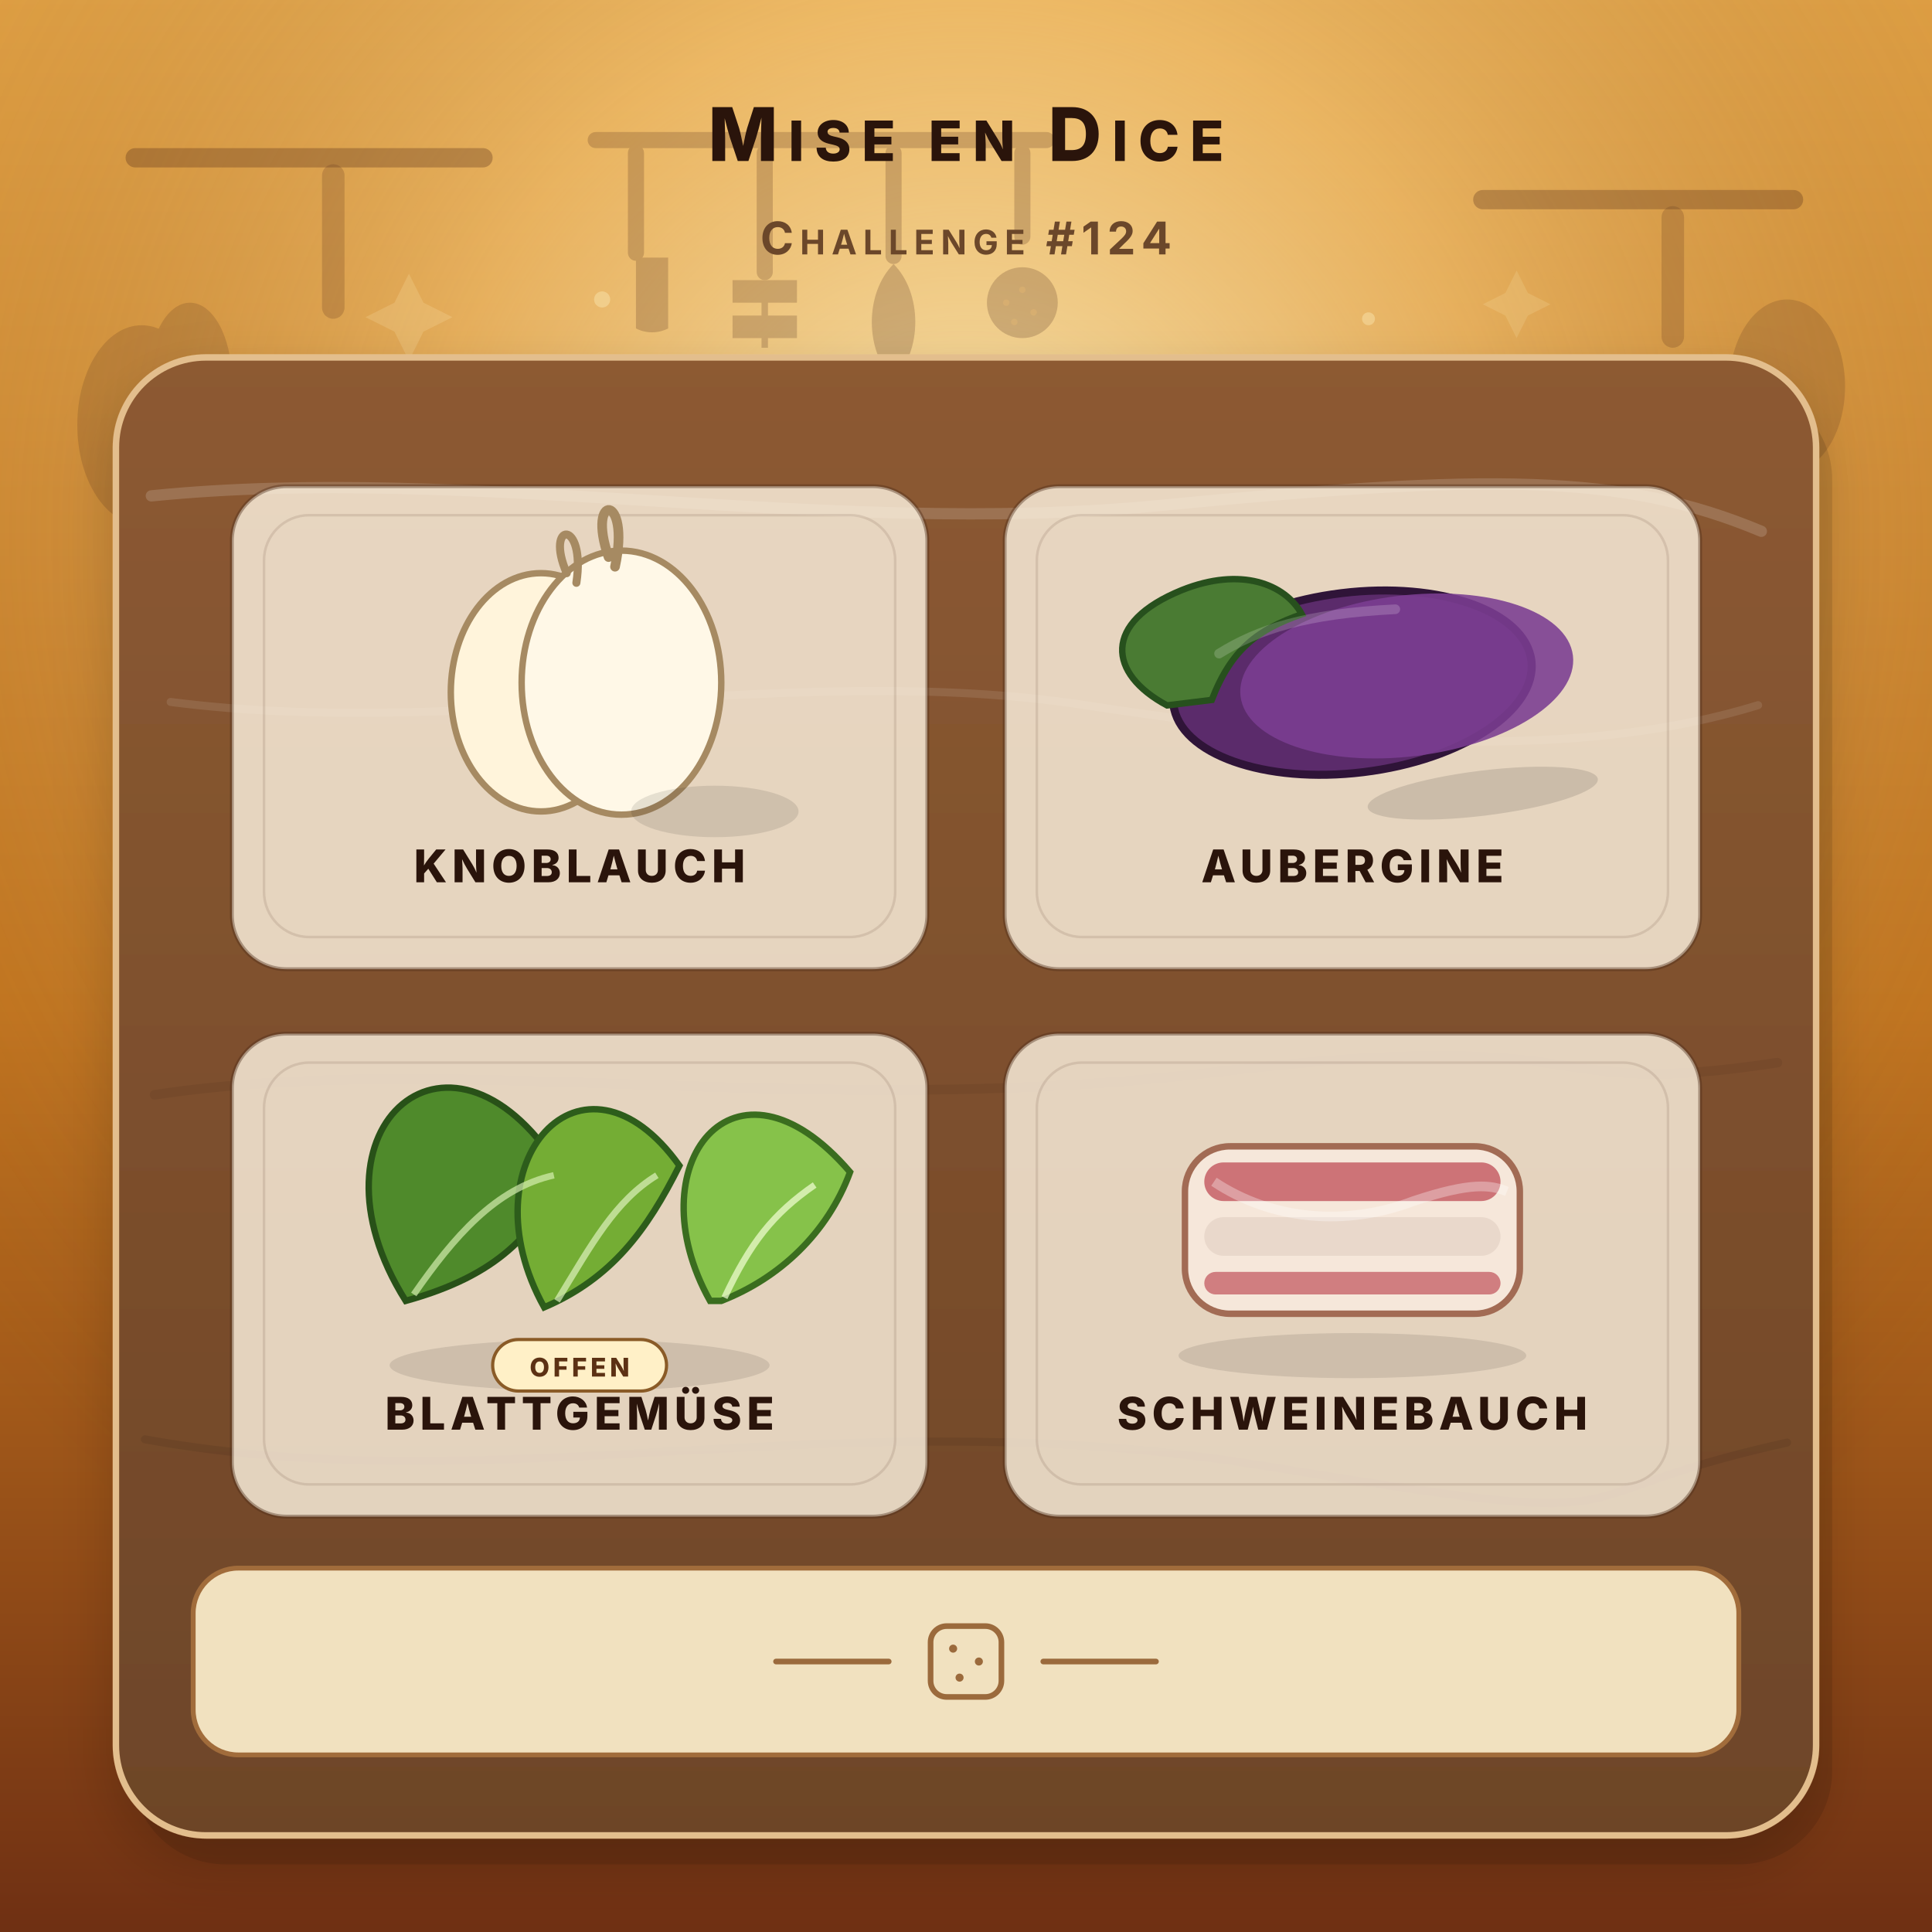
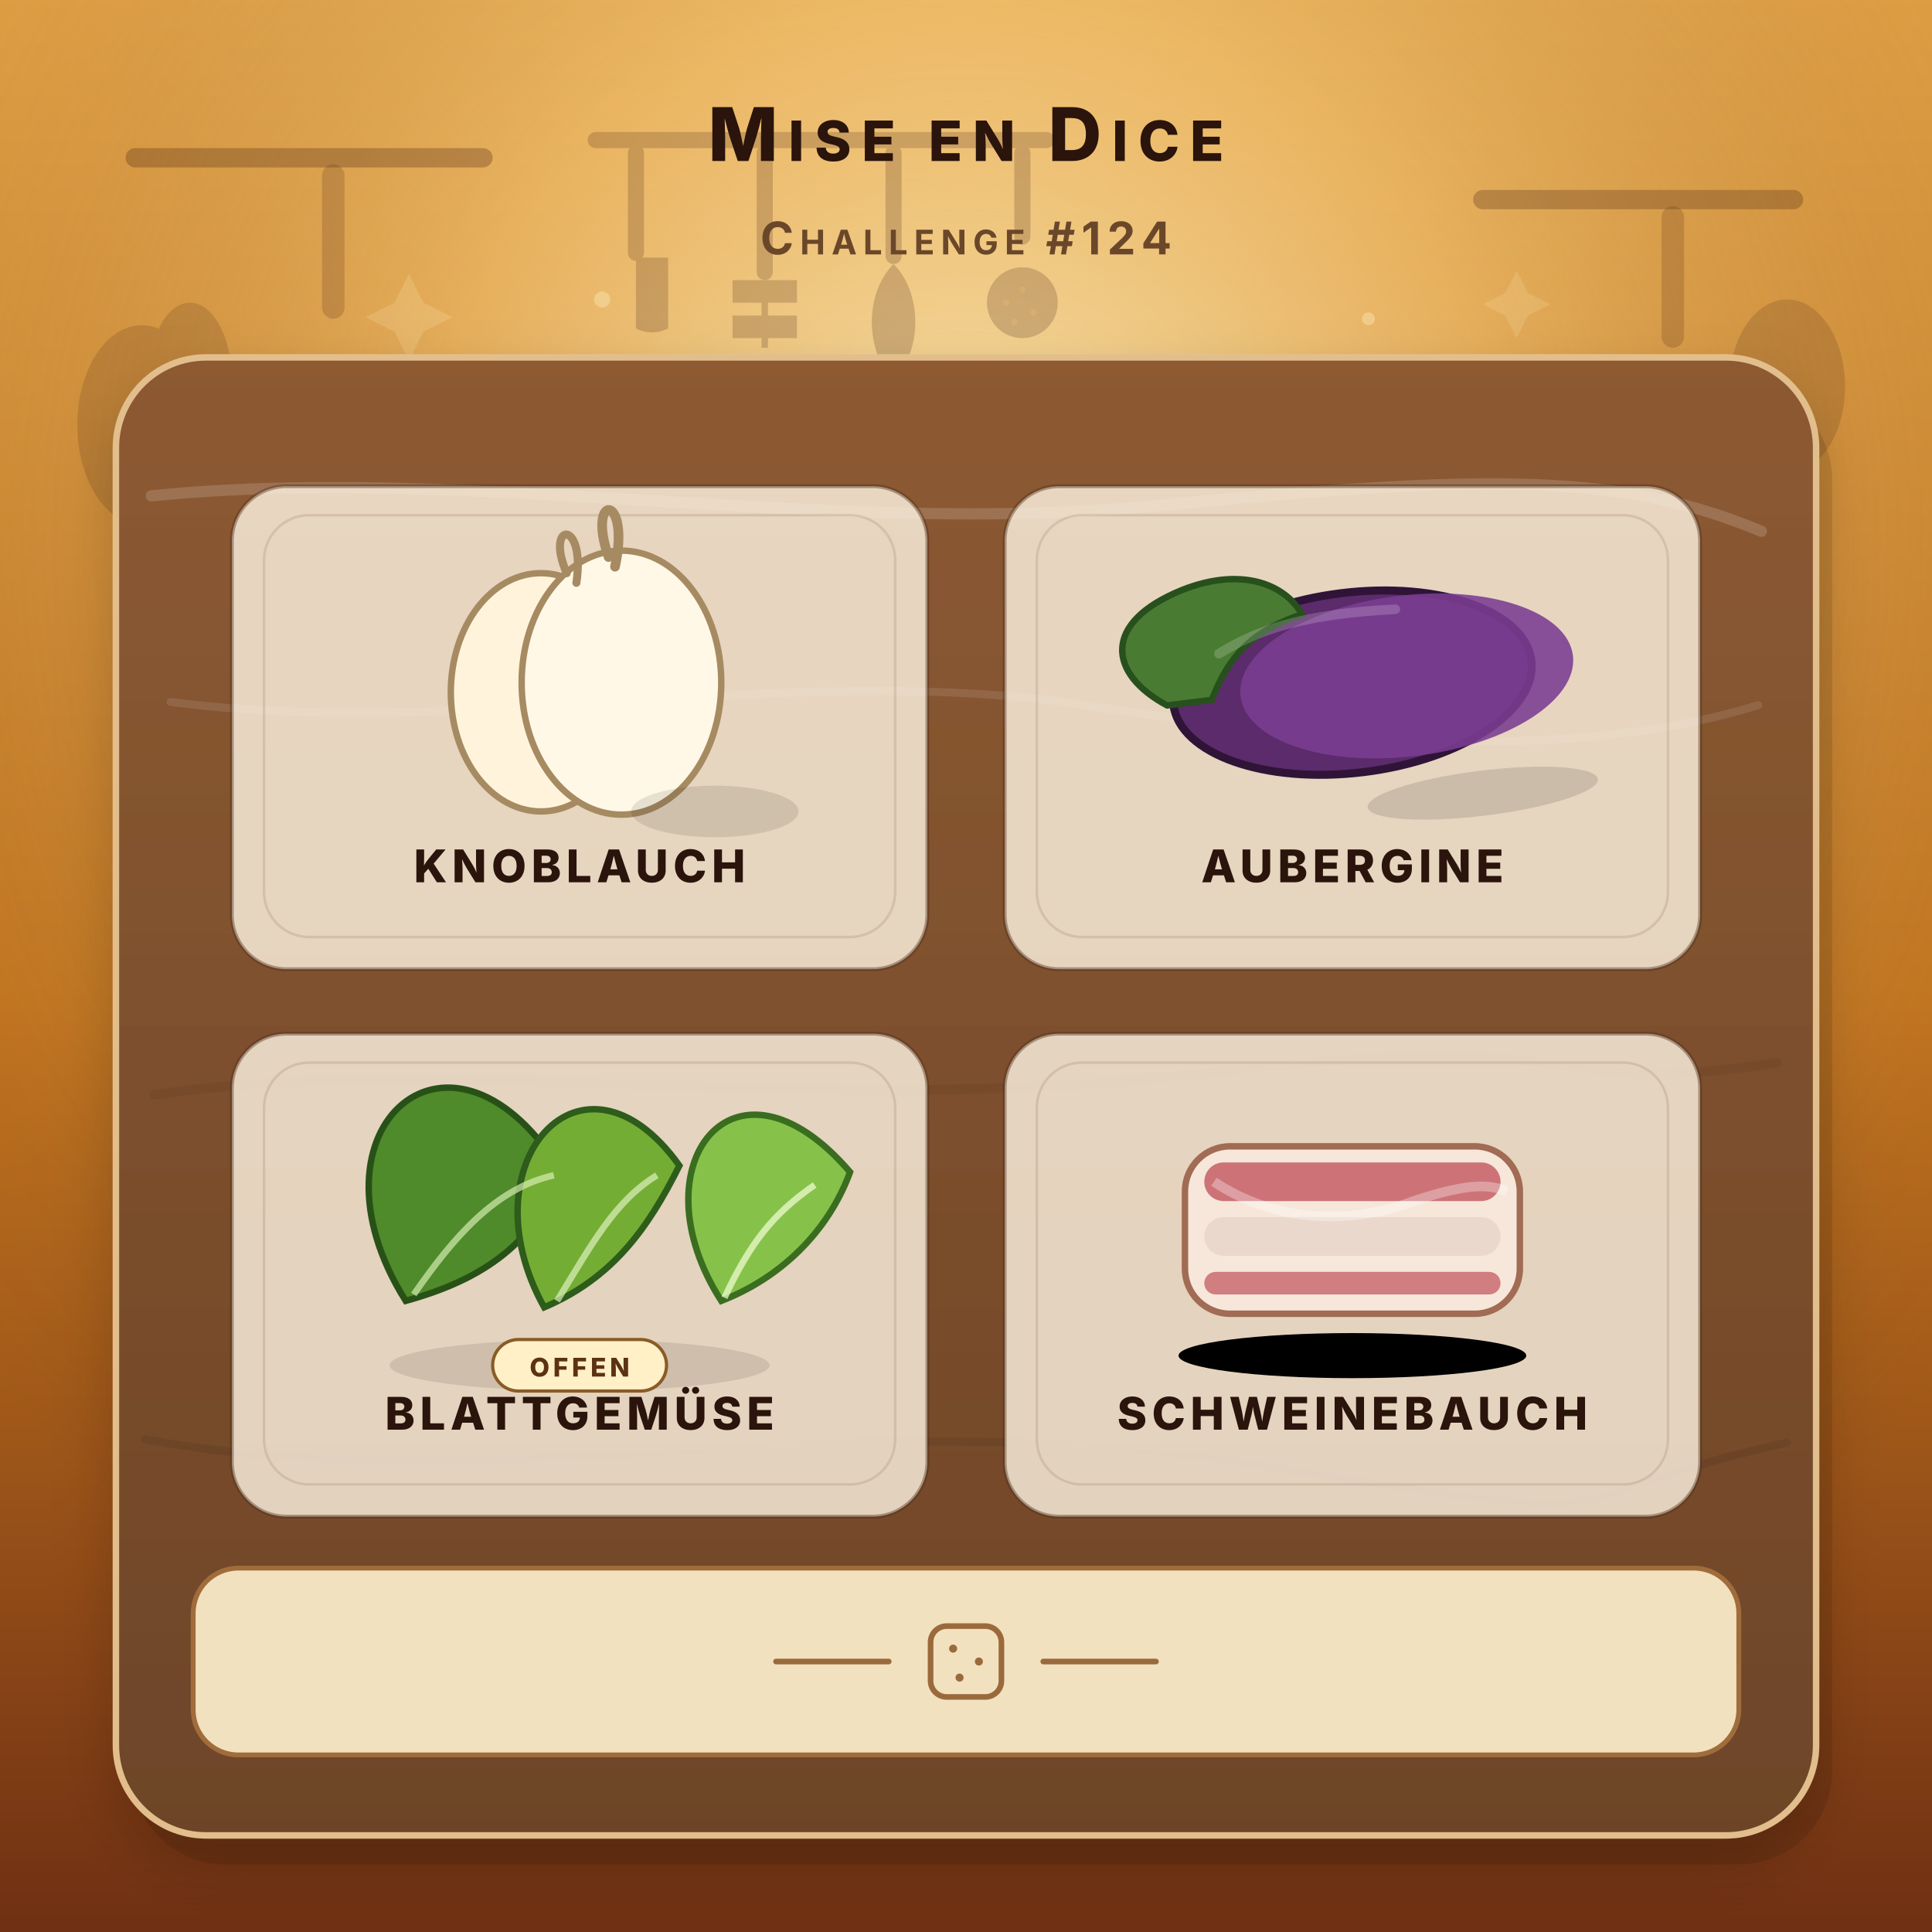
<svg xmlns="http://www.w3.org/2000/svg" width="1200" height="1200" viewBox="0 0 1200 1200" role="img" aria-label="B – Dunkles Gewürzbrett">
  <defs>
    <linearGradient id="bgGradient" x1="0" y1="0" x2="0" y2="1">
      <stop offset="0%" stop-color="#E6A444" />
      <stop offset="52%" stop-color="#C8781E" />
      <stop offset="100%" stop-color="#6E2F13" />
    </linearGradient>
    <radialGradient id="heroGlow" cx="50%" cy="28%" r="66%">
      <stop offset="0%" stop-color="#FFF5C8" stop-opacity="0.82" />
      <stop offset="42%" stop-color="#FFF0BC" stop-opacity="0.28" />
      <stop offset="100%" stop-color="#2C120C" stop-opacity="0" />
    </radialGradient>
    <linearGradient id="boardGradient" x1="0" y1="0" x2="0" y2="1">
      <stop offset="0%" stop-color="#8D5A32" />
      <stop offset="100%" stop-color="#6D4528" />
    </linearGradient>
    <style>
      text { font-family: Inter, 'Segoe UI', Arial, sans-serif; }
      .brand { font-size: 46px; font-weight: 800; letter-spacing: 0.14em; fill: #2A140B; text-anchor: middle; font-variant: small-caps; }
      .challenge { font-size: 28px; font-weight: 700; letter-spacing: 0.14em; fill: #6B472A; text-anchor: middle; font-variant: small-caps; }
      .slot-fill { fill: rgba(255,245,227,0.80); stroke: rgba(77,44,23,0.40); stroke-width: 2.4; }
      .slot-dash { fill: transparent; stroke: rgba(77,44,23,0.22); stroke-width: 1.6; opacity: 0.55; }
      .name { font-size: 28px; font-weight: 800; letter-spacing: 0.11em; fill: #2A140B; text-anchor: middle; font-variant: small-caps; }
      .badge-text { font-size: 16px; font-weight: 800; letter-spacing: 0.14em; fill: #5C3114; text-anchor: middle; font-variant: small-caps; }
      .rule-text { font-size: 28px; font-weight: 800; letter-spacing: 0.08em; fill: #4D2A15; font-variant: small-caps; }
      .rule-text.small { font-size: 24px; }
    </style>
  </defs>
  <rect width="1200" height="1200" fill="url(#bgGradient)" />
  <rect width="1200" height="1200" fill="url(#heroGlow)" />
  <g id="background-scenery" opacity="0.78">
    <rect x="78" y="92" width="228" height="12" rx="6" fill="#4B2415" opacity="0.38" />
    <rect x="915" y="118" width="205" height="12" rx="6" fill="#4B2415" opacity="0.36" />
    <rect x="200" y="102" width="14" height="96" rx="7" fill="#4B2415" opacity="0.25" />
    <rect x="1032" y="128" width="14" height="88" rx="7" fill="#4B2415" opacity="0.25" />
    <g transform="translate(510,82)" fill="#4B2415" opacity="0.28">
      <rect x="-145" y="0" width="290" height="10" rx="5" />
      <rect x="-120" y="8" width="10" height="72" rx="5" />
      <rect x="-40" y="8" width="10" height="84" rx="5" />
      <rect x="40" y="8" width="10" height="74" rx="5" />
      <rect x="120" y="8" width="10" height="62" rx="5" />
      <path d="M-115 78 h20 v44 a22 22 0 0 1 -20 0z" />
      <path d="M-37 92 h4 v42 h-4z M-55 92 h40 v14 h-40z M-55 114 h40 v14 h-40z" />
      <path d="M45 82 c-18 18 -18 54 0 72 c18 -18 18 -54 0 -72z" />
      <circle cx="125" cy="106" r="22" />
      <circle cx="115" cy="106" r="2" fill="#C8781E" opacity="0.35" />
      <circle cx="125" cy="98" r="2" fill="#C8781E" opacity="0.35" />
      <circle cx="132" cy="112" r="2" fill="#C8781E" opacity="0.35" />
      <circle cx="120" cy="118" r="2" fill="#C8781E" opacity="0.35" />
    </g>
    <g fill="#4B2415" opacity="0.22">
      <ellipse cx="88" cy="264" rx="40" ry="62" />
      <ellipse cx="118" cy="236" rx="26" ry="48" />
      <ellipse cx="1110" cy="240" rx="36" ry="54" />
      <ellipse cx="1088" cy="272" rx="28" ry="44" />
    </g>
    <g fill="#FFF4C4" opacity="0.45">
      <circle cx="374" cy="186" r="5" />
      <circle cx="850" cy="198" r="4" />
      <path d="M254 170 l9 18 l18 9 l-18 9 l-9 18 l-9 -18 l-18 -9 l18 -9z" opacity="0.48" />
      <path d="M942 168 l7 14 l14 7 l-14 7 l-7 14 l-7 -14 l-14 -7 l14 -7z" opacity="0.42" />
    </g>
  </g>
  <g id="header">
    <text x="600" y="100" class="brand">Mise en Dice</text>
    <text x="600" y="158" class="challenge">Challenge #124</text>
  </g>
  <g id="board">
    <filter id="boardShadow" x="-20%" y="-20%" width="140%" height="140%">
      <feDropShadow dx="0" dy="16" stdDeviation="18" flood-color="#000000" flood-opacity="0.18" />
    </filter>
    <rect x="82" y="240" width="1056" height="918" rx="58" fill="rgba(21,9,5,0.26)" opacity="0.45" />
    <rect x="72" y="222" width="1056" height="918" rx="56" fill="url(#boardGradient)" stroke="#E3BE8D" stroke-width="4" filter="url(#boardShadow)" />
    <path d="M94 308 C 292 288, 514 334, 720 314 S 1008 294, 1094 330" fill="none" stroke="rgba(255,255,255,0.16)" stroke-width="7" stroke-linecap="round" />
    <path d="M106 436 C 292 460, 492 410, 674 438 S 988 470, 1092 438" fill="none" stroke="rgba(255,255,255,0.10)" stroke-width="5" stroke-linecap="round" />
    <path d="M96 680 C 282 652, 504 696, 754 666 S 948 684, 1104 660" fill="none" stroke="rgba(0,0,0,0.06)" stroke-width="6" stroke-linecap="round" />
    <path d="M90 894 C 312 934, 522 868, 782 910 S 948 932, 1110 896" fill="none" stroke="rgba(0,0,0,0.08)" stroke-width="5" stroke-linecap="round" />
  </g>
  <g class="slot-group">
    <rect x="144" y="302" width="432" height="300" rx="34" class="slot-fill" />
    <rect x="164" y="320" width="392" height="262" rx="28" class="slot-dash" />
    <g aria-label="helles Motiv" transform="translate(360.0,424)">
      <ellipse cx="-24" cy="6" rx="56" ry="74" fill="#FFF4DB" stroke="#A68A62" stroke-width="4" />
      <ellipse cx="26" cy="0" rx="62" ry="82" fill="#FFF8E7" stroke="#A68A62" stroke-width="4" />
      <path d="M18 -78 C 4 -118, 32 -118, 22 -72" fill="none" stroke="#A68A62" stroke-width="6" stroke-linecap="round" />
      <path d="M-8 -68 C -22 -100, 4 -102, -2 -62" fill="none" stroke="#A68A62" stroke-width="5" stroke-linecap="round" />
      <ellipse cx="84" cy="80" rx="52" ry="16" fill="rgba(0,0,0,0.10)" />
    </g>
    <text x="360.0" y="548" class="name">KNOBLAUCH</text>
  </g>
  <g class="slot-group">
    <rect x="624" y="302" width="432" height="300" rx="34" class="slot-fill" />
    <rect x="644" y="320" width="392" height="262" rx="28" class="slot-dash" />
    <g aria-label="dunkles Motiv" transform="translate(840.0,424) rotate(-7)">
      <ellipse cx="0" cy="0" rx="112" ry="56" fill="#5B2B6B" stroke="#2F1438" stroke-width="5" />
      <ellipse cx="34" cy="0" rx="104" ry="50" fill="#7A3D91" opacity="0.88" />
      <path d="M-116 0 c-34 -24 -34 -56 18 -70 c38 -10 64 4 72 24 c-28 6 -46 16 -62 46z" fill="#4A7B33" stroke="#27501D" stroke-width="4" />
      <path d="M-80 -28 c26 -12 56 -18 112 -14" fill="none" stroke="rgba(255,255,255,0.18)" stroke-width="6" stroke-linecap="round" />
      <ellipse cx="72" cy="78" rx="72" ry="14" fill="rgba(0,0,0,0.12)" />
    </g>
    <text x="840.0" y="548" class="name">AUBERGINE</text>
  </g>
  <g class="slot-group">
    <rect x="144" y="642" width="432" height="300" rx="34" class="slot-fill" />
    <rect x="164" y="660" width="392" height="262" rx="28" class="slot-dash" />
    <g aria-label="offenes Konzept" transform="translate(360.0,764)">
-       <path d="M-108 44 C -176 -64, -78 -148, -10 -34 C -28 2, -50 28, -108 44z" fill="#4F8A2B" stroke="#285118" stroke-width="4" />
-       <path d="M-22 48 C -72 -42, 2 -124, 62 -40 C 42 0, 20 30, -22 48z" fill="#74AD34" stroke="#2D5D1B" stroke-width="4" />
-       <path d="M81 44 C 34 -40, 96 -120, 168 -36 C 154 2, 124 30, 88 44z" fill="#86C24A" stroke="#3A6D1F" stroke-width="4" />
-       <path d="M-103 40 C -78 4, -52 -26, -16 -34" fill="none" stroke="#DDF4B8" stroke-width="4" opacity="0.65" />
-       <path d="M-14 44 C 8 8, 22 -18 48 -34" fill="none" stroke="#E7F8C8" stroke-width="4" opacity="0.65" />
+       <path d="M-108 44 C -176 -64, -78 -148, -10 -34 C -28 2 -50 28 -108 44z" fill="#4F8A2B" stroke="#285118" stroke-width="4" />
+       <path d="M-22 48 C -72 -42, 2 -124, 62 -40 C 42 0 20 30 -22 48z" fill="#74AD34" stroke="#2D5C1B" stroke-width="4" />
+       <path d="M88 44 C 34 -40, 96 -120, 168 -36 C 154 2 124 30 88 44z" fill="#86C24A" stroke="#3A6D1F" stroke-width="4" />
+       <path d="M-103 40 C -78 4 -52 -26 -16 -34" fill="none" stroke="#DDF4B8" stroke-width="4" opacity="0.65" />
+       <path d="M-14 44 C 8 8 22 -18 48 -34" fill="none" stroke="#E7F8C8" stroke-width="4" opacity="0.65" />
      <path d="M90 42 C 106 8 120 -10 146 -28" fill="none" stroke="#F3FFD6" stroke-width="4" opacity="0.7" />
      <ellipse cx="0" cy="84" rx="118" ry="16" fill="rgba(0,0,0,0.10)" />
    </g>
    <g id="badge" transform="translate(360.0,848)">
      <rect x="-54" y="-16" width="108" height="32" rx="16" fill="#FFF0C7" stroke="#8A5B27" stroke-width="2" />
      <text x="0" y="7" class="badge-text">OFFEN</text>
    </g>
    <text x="360.0" y="888" class="name">BLATTGEMÜSE</text>
  </g>
  <g class="slot-group">
    <rect x="624" y="642" width="432" height="300" rx="34" class="slot-fill" />
    <rect x="644" y="660" width="392" height="262" rx="28" class="slot-dash" />
    <g aria-label="mittleres Motiv" transform="translate(840.0,764)">
      <rect x="-104" y="-52" width="208" height="104" rx="28" fill="#F6E7DA" stroke="#A26B54" stroke-width="4" />
      <rect x="-92" y="-42" width="184" height="24" rx="12" fill="#C76469" opacity="0.88" />
      <rect x="-92" y="-8" width="184" height="24" rx="12" fill="#E9D8CB" />
      <rect x="-92" y="26" width="184" height="14" rx="7" fill="#C76469" opacity="0.80" />
      <path d="M-86 -30 C -50 -6, -4 -2, 38 -18 C 74 -30, 86 -28, 96 -24" fill="none" stroke="rgba(255,255,255,0.32)" stroke-width="6" />
-       <ellipse cx="0" cy="78" rx="108" ry="14" fill="rgba(0,0,0,0.10)" />
+       <ellipse cx="0" cy="78" rx="108" ry="14" fill="rgba(0,0,0,0,0.10)" />
    </g>
    <text x="840.0" y="888" class="name">SCHWEINEBAUCH</text>
  </g>
  <g id="rule-zone">
    <rect x="120" y="974" width="960" height="116" rx="28" fill="#F1E1BF" stroke="#A16C3B" stroke-width="3" />
    <g transform="translate(600.0,1032.0)" fill="none" stroke="#9B6A3C" stroke-width="3.5" stroke-linecap="round">
      <line x1="-118" y1="0" x2="-48" y2="0" />
      <line x1="48" y1="0" x2="118" y2="0" />
      <rect x="-22" y="-22" width="44" height="44" rx="10" />
      <circle cx="-8" cy="-8" r="2.5" fill="#9B6A3C" stroke="none" />
      <circle cx="8" cy="0" r="2.5" fill="#9B6A3C" stroke="none" />
      <circle cx="-4" cy="10" r="2.5" fill="#9B6A3C" stroke="none" />
    </g>
  </g>
</svg>
